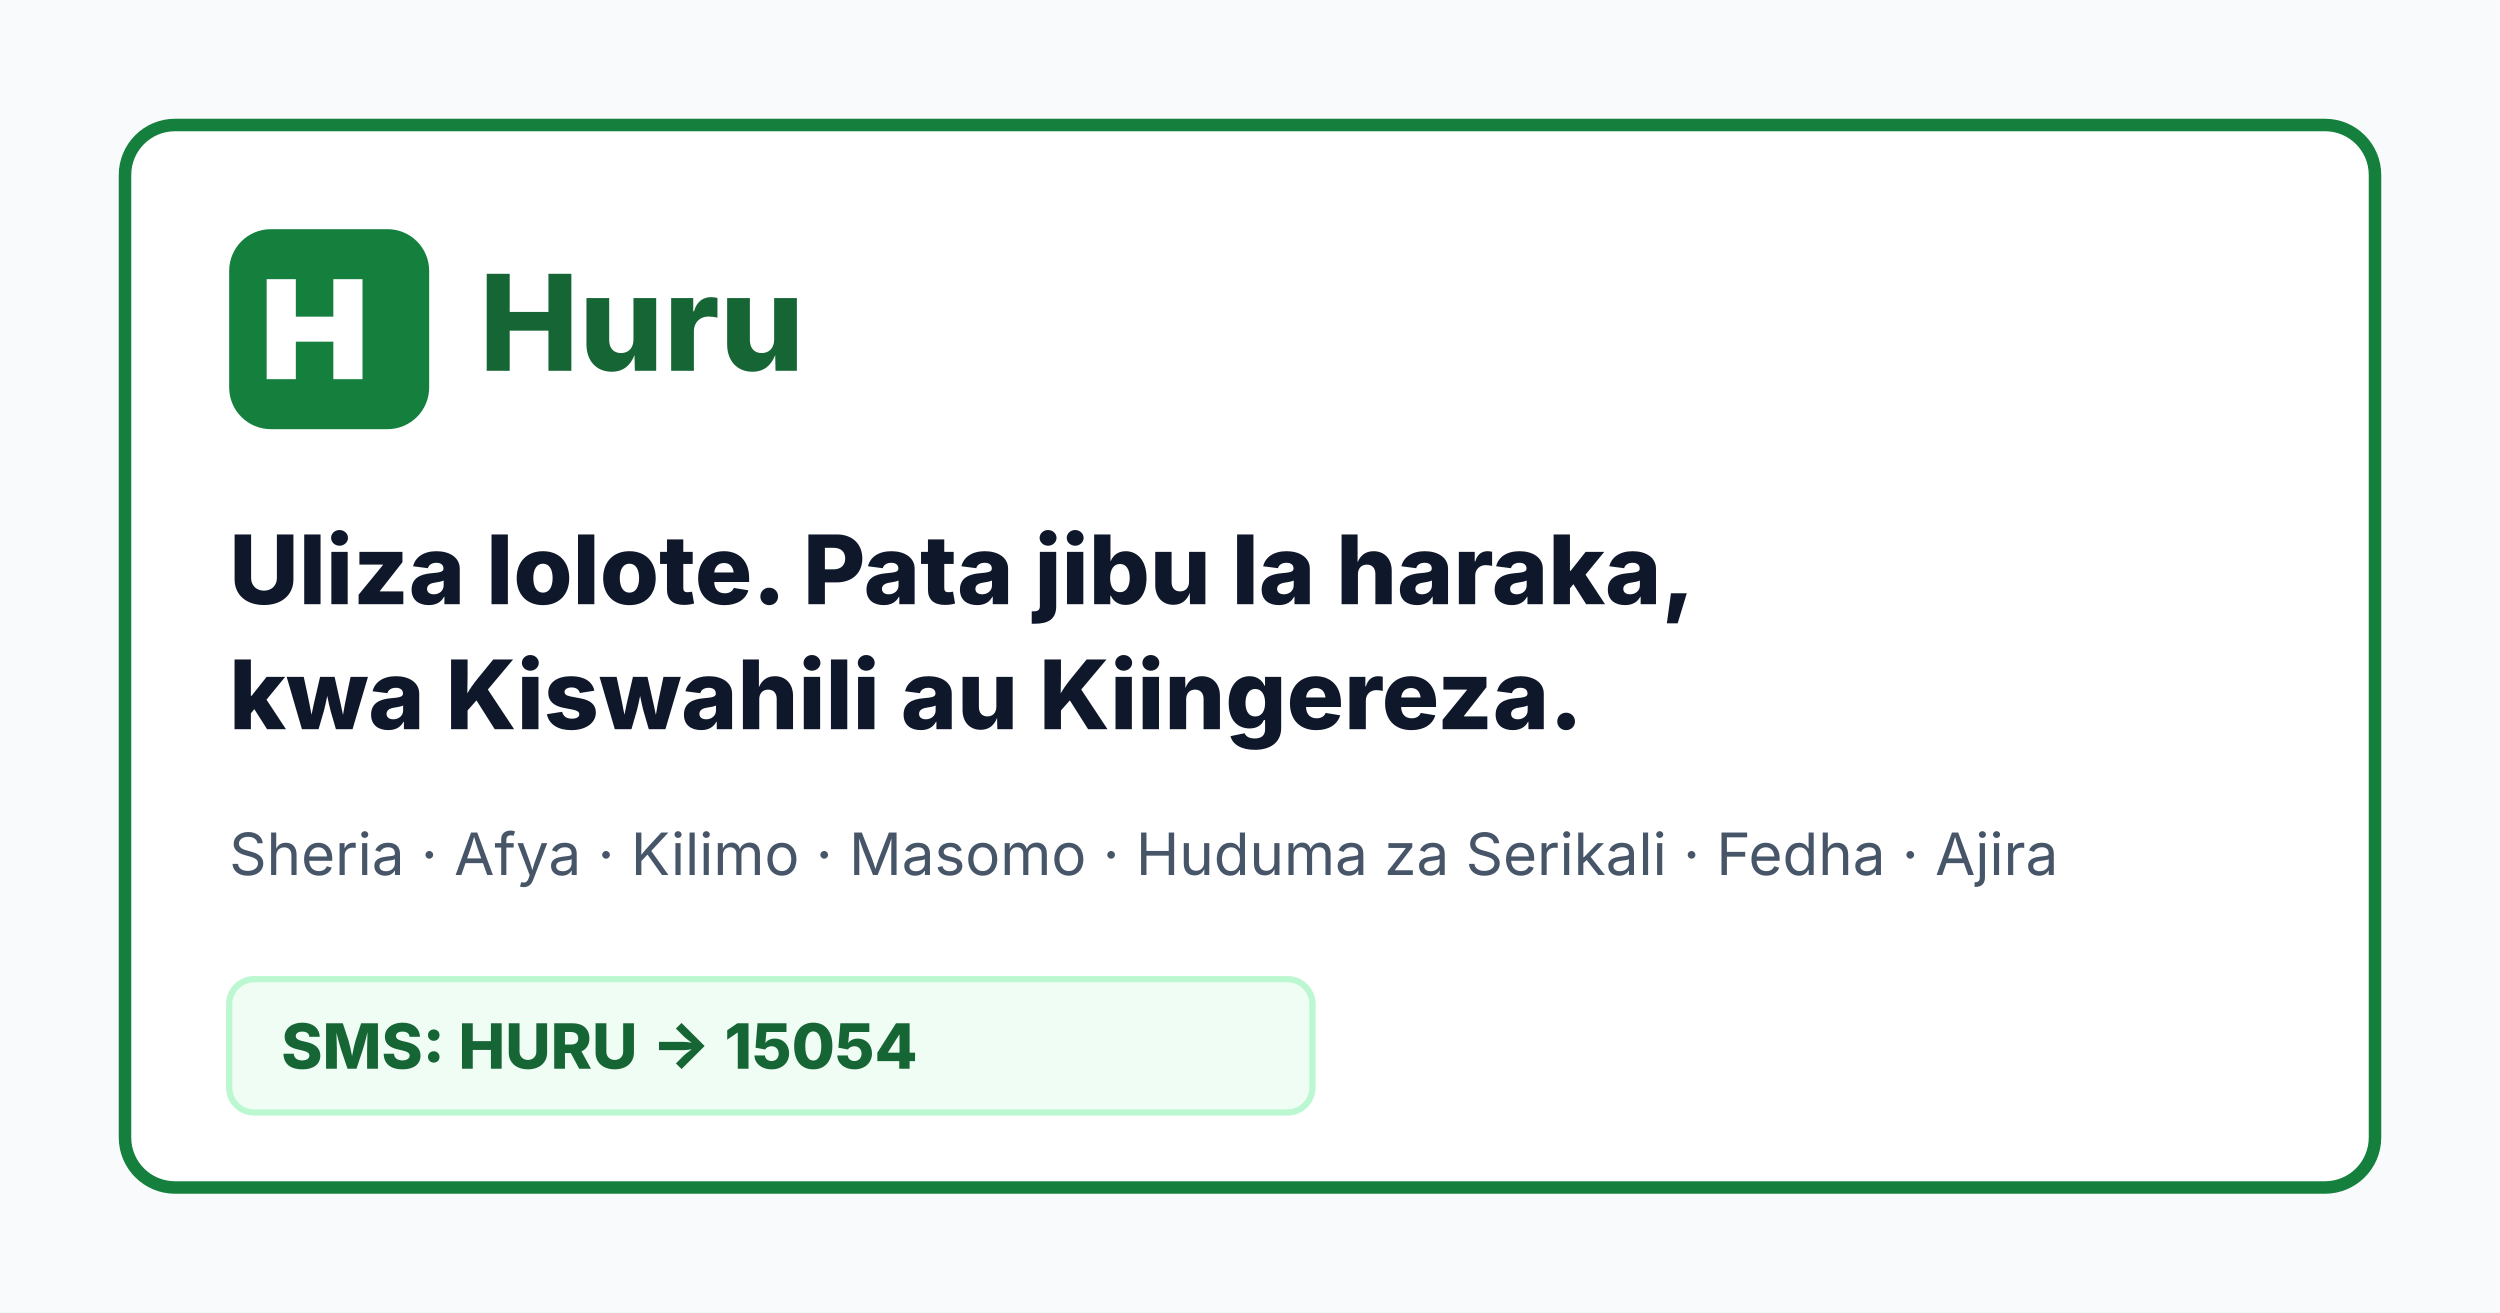
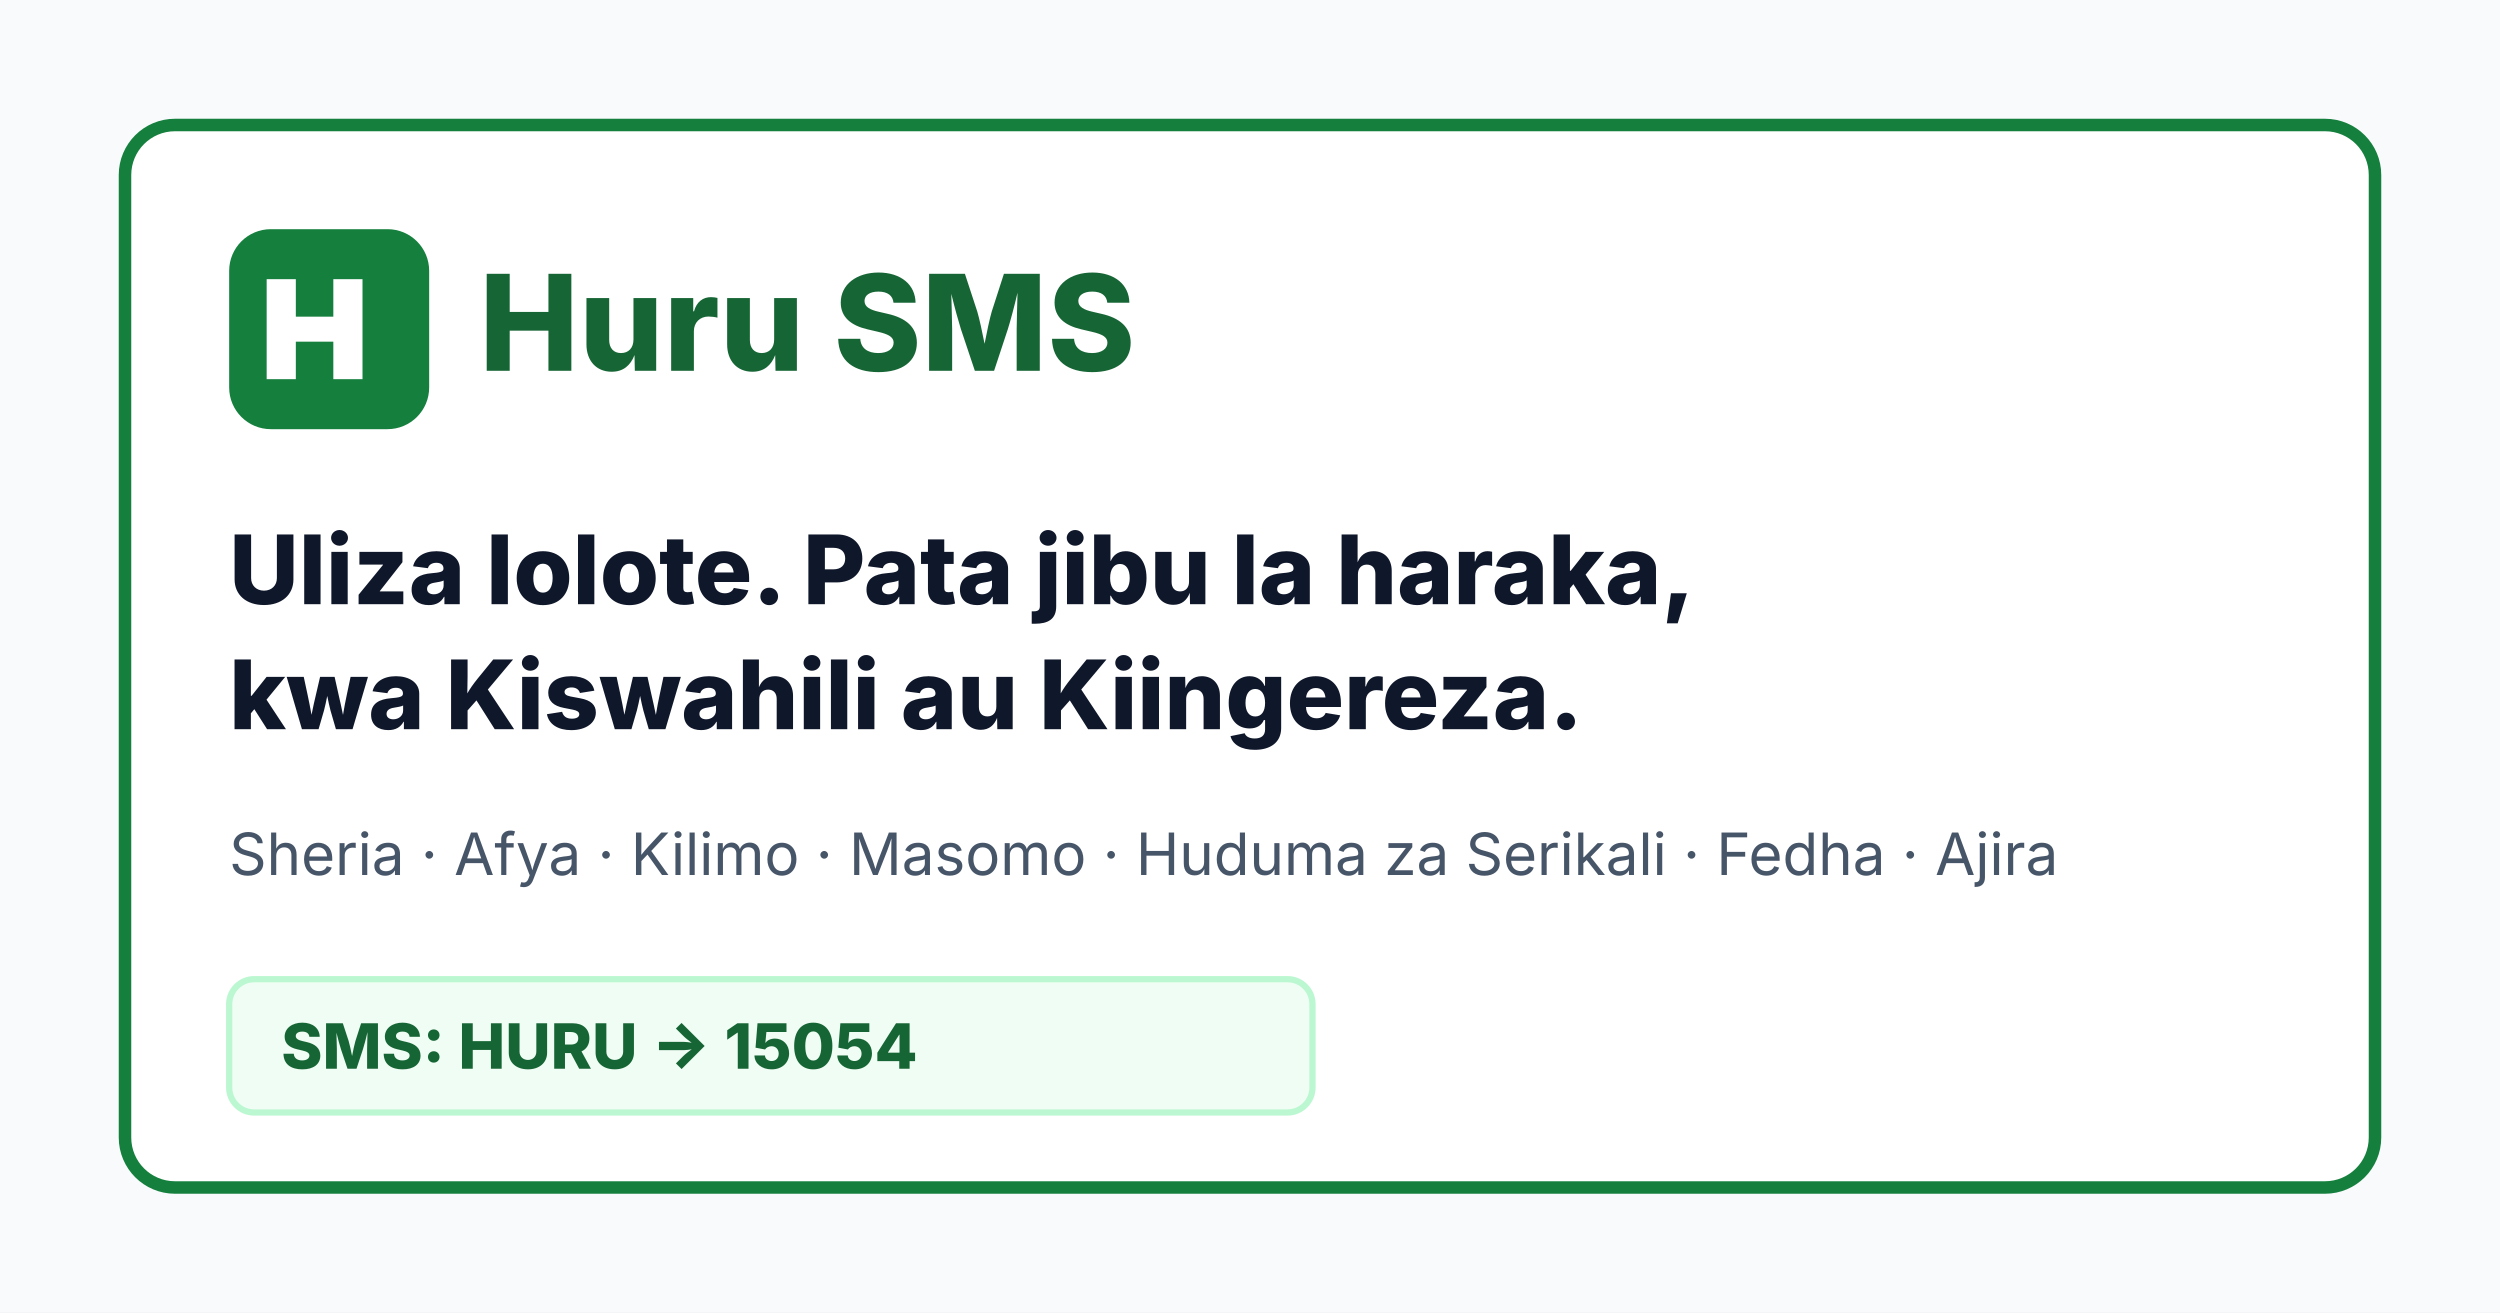
<svg xmlns="http://www.w3.org/2000/svg" viewBox="0 0 1200 630" width="1200" height="630">
  <rect width="1200" height="630" fill="#f8fafc" />
  <rect x="60" y="60" width="1080" height="510" rx="24" fill="#ffffff" stroke="#15803d" stroke-width="6" />
  <rect x="110" y="110" width="96" height="96" rx="20" fill="#15803d" />
  <path d="M128 182v-48h14v18h18v-18h14v48h-14v-18h-18v18z" fill="#fff" />
-   <text x="230" y="178" font-family="Inter, Arial, sans-serif" font-size="64" font-weight="800" fill="#166534">Huru</text>
+   <text x="230" y="178" font-family="Inter, Arial, sans-serif" font-size="64" font-weight="800" fill="#166534">Huru SMS</text>
  <text x="110" y="290" font-family="Inter, Arial, sans-serif" font-size="46" font-weight="800" fill="#0f172a">Uliza lolote. Pata jibu la haraka,</text>
  <text x="110" y="350" font-family="Inter, Arial, sans-serif" font-size="46" font-weight="800" fill="#0f172a">kwa Kiswahili au Kiingereza.</text>
  <text x="110" y="420" font-family="Inter, Arial, sans-serif" font-size="28" fill="#475569">Sheria · Afya · Kilimo · Masomo · Huduma za Serikali · Fedha · Ajira</text>
  <rect x="110" y="470" width="520" height="64" rx="12" fill="#f0fdf4" stroke="#bbf7d0" stroke-width="3" />
  <text x="135" y="513" font-family="Inter, Arial, sans-serif" font-size="30" font-weight="800" fill="#166534">SMS: HURU  →  15054</text>
</svg>
